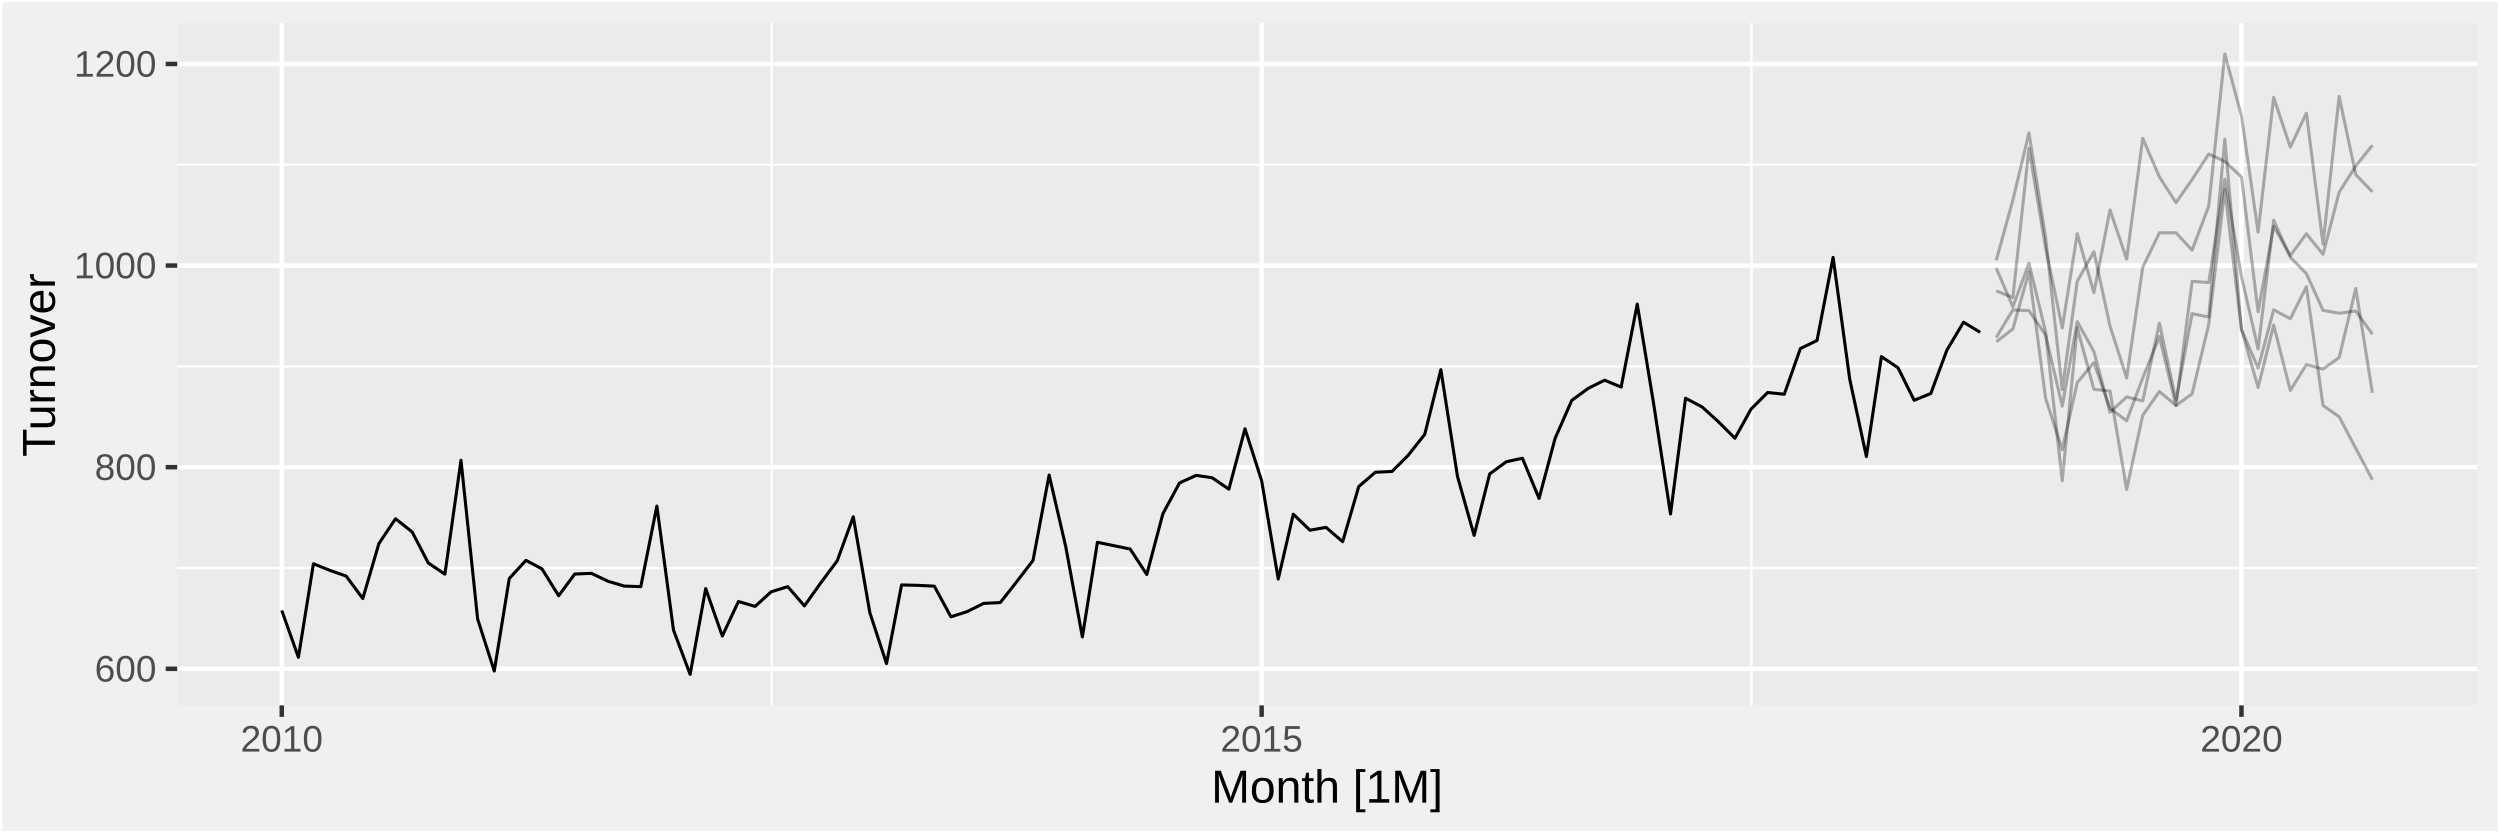
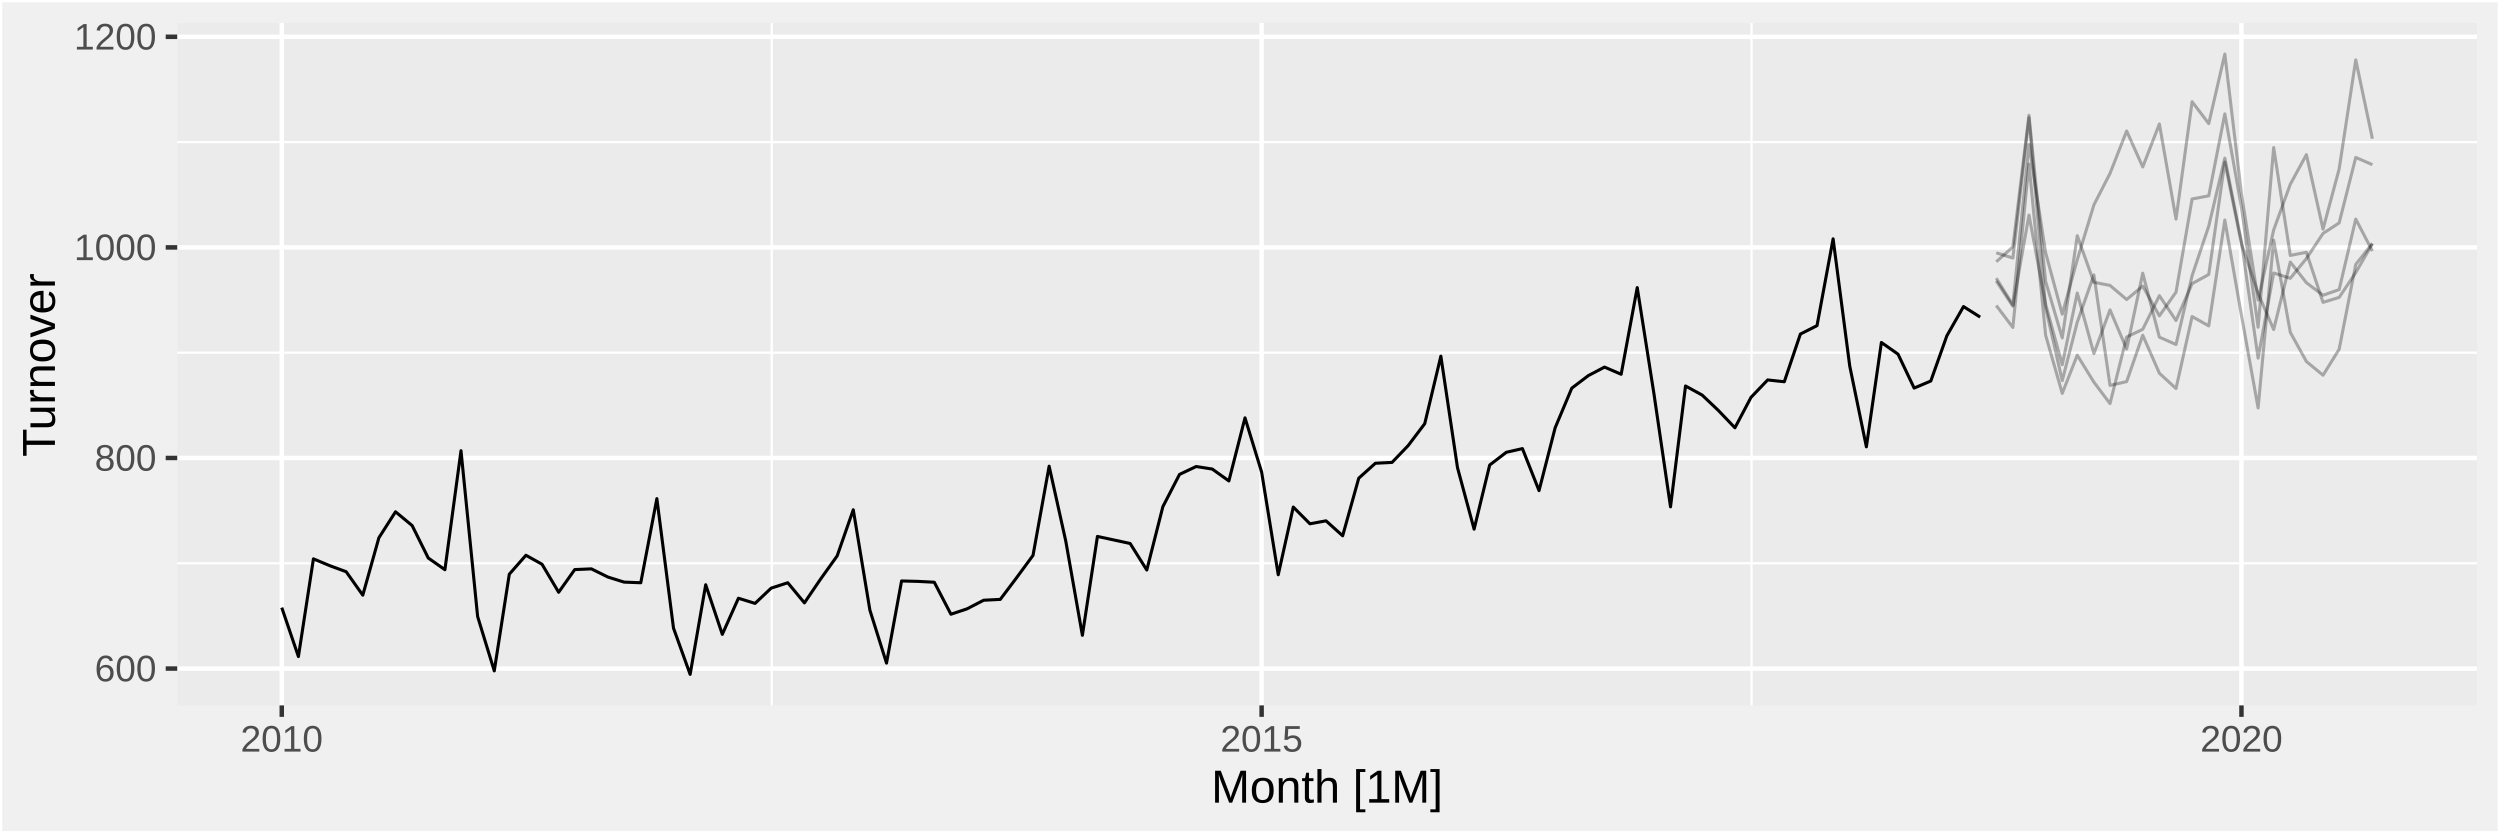
<svg xmlns="http://www.w3.org/2000/svg" viewBox="0 0 864.00 288.00">
  <defs>
    <style type="text/css">
    line, polyline, path, rect, circle {
      fill: none;
      stroke: #000000;
      stroke-linecap: round;
      stroke-linejoin: round;
      stroke-miterlimit: 10.00;
    }
  </style>
  </defs>
  <rect width="100%" height="100%" style="stroke: none; fill: none;" />
  <rect x="0.00" y="0.00" width="864.00" height="288.00" style="stroke-width: 1.55; stroke: #FFFFFF;" />
  <defs>
    <clipPath id="cpNjEuMjUxMXw4NTYuMDN8MjQzLjc3OHw3Ljk3MDEx">
      <rect x="61.25" y="7.97" width="794.78" height="235.81" />
    </clipPath>
  </defs>
  <rect x="61.25" y="7.97" width="794.78" height="235.81" style="stroke-width: 1.55; stroke: none; fill: #EBEBEB;" clip-path="url(#cpNjEuMjUxMXw4NTYuMDN8MjQzLjc3OHw3Ljk3MDEx)" />
-   <polyline points="61.25,196.30 856.03,196.30 " style="stroke-width: 0.78; stroke: #FFFFFF; stroke-linecap: butt;" clip-path="url(#cpNjEuMjUxMXw4NTYuMDN8MjQzLjc3OHw3Ljk3MDEx)" />
-   <polyline points="61.25,126.62 856.03,126.62 " style="stroke-width: 0.78; stroke: #FFFFFF; stroke-linecap: butt;" clip-path="url(#cpNjEuMjUxMXw4NTYuMDN8MjQzLjc3OHw3Ljk3MDEx)" />
-   <polyline points="61.25,56.94 856.03,56.94 " style="stroke-width: 0.78; stroke: #FFFFFF; stroke-linecap: butt;" clip-path="url(#cpNjEuMjUxMXw4NTYuMDN8MjQzLjc3OHw3Ljk3MDEx)" />
+   <polyline points="61.25,194.67 856.03,194.67 " style="stroke-width: 0.78; stroke: #FFFFFF; stroke-linecap: butt;" clip-path="url(#cpNjEuMjUxMXw4NTYuMDN8MjQzLjc3OHw3Ljk3MDEx)" />
+   <polyline points="61.25,121.89 856.03,121.89 " style="stroke-width: 0.78; stroke: #FFFFFF; stroke-linecap: butt;" clip-path="url(#cpNjEuMjUxMXw4NTYuMDN8MjQzLjc3OHw3Ljk3MDEx)" />
+   <polyline points="61.25,49.11 856.03,49.11 " style="stroke-width: 0.78; stroke: #FFFFFF; stroke-linecap: butt;" clip-path="url(#cpNjEuMjUxMXw4NTYuMDN8MjQzLjc3OHw3Ljk3MDEx)" />
  <polyline points="266.70,243.78 266.70,7.97 " style="stroke-width: 0.78; stroke: #FFFFFF; stroke-linecap: butt;" clip-path="url(#cpNjEuMjUxMXw4NTYuMDN8MjQzLjc3OHw3Ljk3MDEx)" />
  <polyline points="605.33,243.78 605.33,7.97 " style="stroke-width: 0.78; stroke: #FFFFFF; stroke-linecap: butt;" clip-path="url(#cpNjEuMjUxMXw4NTYuMDN8MjQzLjc3OHw3Ljk3MDEx)" />
-   <polyline points="61.25,231.14 856.03,231.14 " style="stroke-width: 1.55; stroke: #FFFFFF; stroke-linecap: butt;" clip-path="url(#cpNjEuMjUxMXw4NTYuMDN8MjQzLjc3OHw3Ljk3MDEx)" />
-   <polyline points="61.25,161.46 856.03,161.46 " style="stroke-width: 1.55; stroke: #FFFFFF; stroke-linecap: butt;" clip-path="url(#cpNjEuMjUxMXw4NTYuMDN8MjQzLjc3OHw3Ljk3MDEx)" />
-   <polyline points="61.25,91.78 856.03,91.78 " style="stroke-width: 1.55; stroke: #FFFFFF; stroke-linecap: butt;" clip-path="url(#cpNjEuMjUxMXw4NTYuMDN8MjQzLjc3OHw3Ljk3MDEx)" />
-   <polyline points="61.25,22.10 856.03,22.10 " style="stroke-width: 1.55; stroke: #FFFFFF; stroke-linecap: butt;" clip-path="url(#cpNjEuMjUxMXw4NTYuMDN8MjQzLjc3OHw3Ljk3MDEx)" />
+   <polyline points="61.25,231.06 856.03,231.06 " style="stroke-width: 1.55; stroke: #FFFFFF; stroke-linecap: butt;" clip-path="url(#cpNjEuMjUxMXw4NTYuMDN8MjQzLjc3OHw3Ljk3MDEx)" />
+   <polyline points="61.25,158.28 856.03,158.28 " style="stroke-width: 1.55; stroke: #FFFFFF; stroke-linecap: butt;" clip-path="url(#cpNjEuMjUxMXw4NTYuMDN8MjQzLjc3OHw3Ljk3MDEx)" />
+   <polyline points="61.25,85.50 856.03,85.50 " style="stroke-width: 1.55; stroke: #FFFFFF; stroke-linecap: butt;" clip-path="url(#cpNjEuMjUxMXw4NTYuMDN8MjQzLjc3OHw3Ljk3MDEx)" />
+   <polyline points="61.25,12.72 856.03,12.72 " style="stroke-width: 1.55; stroke: #FFFFFF; stroke-linecap: butt;" clip-path="url(#cpNjEuMjUxMXw4NTYuMDN8MjQzLjc3OHw3Ljk3MDEx)" />
  <polyline points="97.38,243.78 97.38,7.97 " style="stroke-width: 1.55; stroke: #FFFFFF; stroke-linecap: butt;" clip-path="url(#cpNjEuMjUxMXw4NTYuMDN8MjQzLjc3OHw3Ljk3MDEx)" />
  <polyline points="436.02,243.78 436.02,7.97 " style="stroke-width: 1.55; stroke: #FFFFFF; stroke-linecap: butt;" clip-path="url(#cpNjEuMjUxMXw4NTYuMDN8MjQzLjc3OHw3Ljk3MDEx)" />
  <polyline points="774.65,243.78 774.65,7.97 " style="stroke-width: 1.55; stroke: #FFFFFF; stroke-linecap: butt;" clip-path="url(#cpNjEuMjUxMXw4NTYuMDN8MjQzLjc3OHw3Ljk3MDEx)" />
-   <polyline points="97.38,210.97 103.13,227.17 108.32,194.84 114.07,197.14 119.63,199.09 125.38,206.86 130.94,187.87 136.69,179.27 142.44,183.83 148.01,194.56 153.76,198.43 159.32,159.06 165.07,213.93 170.82,231.91 176.01,199.93 181.76,193.66 187.32,196.62 193.07,205.88 198.63,198.39 204.38,198.15 210.13,200.87 215.70,202.54 221.45,202.75 227.01,174.91 232.76,217.76 238.51,233.06 243.89,203.41 249.63,219.82 255.20,207.87 260.95,209.58 266.51,204.53 272.26,202.75 278.01,209.40 283.57,201.56 289.32,193.86 294.89,178.60 300.63,211.81 306.38,229.33 311.58,202.16 317.33,202.30 322.89,202.57 328.64,213.17 334.20,211.39 339.95,208.53 345.70,208.25 351.26,201.18 357.01,193.69 362.58,164.18 368.32,188.92 374.07,220.13 379.27,187.42 385.02,188.60 390.58,189.75 396.33,198.53 401.89,177.56 407.64,166.90 413.39,164.29 418.95,165.12 424.70,169.06 430.27,148.19 436.02,166.13 441.76,200.10 446.96,177.70 452.71,183.24 458.27,182.26 464.02,187.21 469.58,168.15 475.33,163.21 481.08,162.93 486.64,157.39 492.39,150.11 497.96,127.77 503.71,164.67 509.45,185.02 514.83,163.80 520.58,159.58 526.15,158.36 531.89,172.26 537.46,151.46 543.21,138.36 548.96,134.18 554.52,131.40 560.27,133.77 565.83,105.09 571.58,140.07 577.33,177.63 582.52,137.63 588.27,140.66 593.84,145.72 599.59,151.46 605.15,141.40 610.90,135.65 616.65,136.24 622.21,120.46 627.96,117.67 633.52,88.96 639.27,131.05 645.02,157.77 650.21,123.24 655.96,127.11 661.53,138.33 667.28,136.00 672.84,121.01 678.59,111.36 684.34,114.85 " style="stroke-width: 1.07; stroke-linecap: butt;" clip-path="url(#cpNjEuMjUxMXw4NTYuMDN8MjQzLjc3OHw3Ljk3MDEx)" />
-   <polyline points="689.90,118.13 695.65,113.69 701.21,93.88 706.96,137.68 712.71,155.41 717.90,132.22 723.65,125.34 729.22,141.13 734.97,145.42 740.53,130.62 746.28,116.32 752.03,140.16 757.59,97.23 763.34,97.64 768.90,61.89 774.65,95.55 780.40,120.63 785.78,76.12 791.53,88.89 797.09,94.58 802.84,107.25 808.41,108.26 814.15,107.48 819.90,115.49 " style="stroke-width: 1.07; stroke: #000000; stroke-opacity: 0.30; stroke-linecap: butt;" clip-path="url(#cpNjEuMjUxMXw4NTYuMDN8MjQzLjc3OHw3Ljk3MDEx)" />
-   <polyline points="689.90,116.63 695.65,107.10 701.21,107.35 706.96,115.78 712.71,140.38 717.90,111.14 723.65,121.47 729.22,142.47 734.97,137.18 740.53,138.55 746.28,111.68 752.03,138.40 757.59,108.40 763.34,109.57 768.90,48.10 774.65,113.84 780.40,127.20 785.78,107.06 791.53,110.16 797.09,99.06 802.84,140.15 808.41,144.02 814.15,154.94 819.90,165.78 " style="stroke-width: 1.07; stroke: #000000; stroke-opacity: 0.30; stroke-linecap: butt;" clip-path="url(#cpNjEuMjUxMXw4NTYuMDN8MjQzLjc3OHw3Ljk3MDEx)" />
-   <polyline points="689.90,92.68 695.65,106.02 701.21,90.97 706.96,114.73 712.71,166.12 717.90,113.28 723.65,134.55 729.22,135.14 734.97,169.11 740.53,143.52 746.28,135.30 752.03,140.13 757.59,136.12 763.34,112.08 768.90,65.55 774.65,113.82 780.40,133.91 785.78,112.34 791.53,134.93 797.09,126.01 802.84,127.55 808.41,123.56 814.15,99.72 819.90,135.76 " style="stroke-width: 1.07; stroke: #000000; stroke-opacity: 0.30; stroke-linecap: butt;" clip-path="url(#cpNjEuMjUxMXw4NTYuMDN8MjQzLjc3OHw3Ljk3MDEx)" />
-   <polyline points="689.90,100.52 695.65,102.84 701.21,51.22 706.96,85.63 712.71,113.31 717.90,80.78 723.65,101.16 729.22,72.54 734.97,89.55 740.53,47.81 746.28,61.14 752.03,70.04 757.59,62.04 763.34,53.23 768.90,55.77 774.65,61.17 780.40,107.77 785.78,78.26 791.53,88.33 797.09,80.79 802.84,87.88 808.41,66.45 814.15,57.37 819.90,50.20 " style="stroke-width: 1.07; stroke: #000000; stroke-opacity: 0.30; stroke-linecap: butt;" clip-path="url(#cpNjEuMjUxMXw4NTYuMDN8MjQzLjc3OHw3Ljk3MDEx)" />
-   <polyline points="689.90,90.00 695.65,69.14 701.21,45.96 706.96,82.02 712.71,134.64 717.90,97.21 723.65,86.99 729.22,112.68 734.97,130.61 740.53,92.37 746.28,80.46 752.03,80.44 757.59,86.46 763.34,71.24 768.90,18.69 774.65,40.02 780.40,80.19 785.78,33.67 791.53,50.85 797.09,39.11 802.84,84.34 808.41,33.36 814.15,60.36 819.90,66.31 " style="stroke-width: 1.07; stroke: #000000; stroke-opacity: 0.30; stroke-linecap: butt;" clip-path="url(#cpNjEuMjUxMXw4NTYuMDN8MjQzLjc3OHw3Ljk3MDEx)" />
+   <polyline points="97.38,209.99 103.13,226.91 108.32,193.14 114.07,195.54 119.63,197.58 125.38,205.69 130.94,185.86 136.69,176.87 142.44,181.64 148.01,192.85 153.76,196.89 159.32,155.77 165.07,213.08 170.82,231.86 176.01,198.45 181.76,191.90 187.32,195.00 193.07,204.68 198.63,196.85 204.38,196.60 210.13,199.44 215.70,201.18 221.45,201.40 227.01,172.33 232.76,217.08 238.51,233.06 243.89,202.09 249.63,219.23 255.20,206.75 260.95,208.53 266.51,203.26 272.26,201.40 278.01,208.35 283.57,200.16 289.32,192.12 294.89,176.18 300.63,210.86 306.38,229.17 311.58,200.78 317.33,200.93 322.89,201.22 328.64,212.28 334.20,210.42 339.95,207.44 345.70,207.15 351.26,199.76 357.01,191.94 362.58,161.12 368.32,186.95 374.07,219.56 379.27,185.39 385.02,186.63 390.58,187.83 396.33,197.00 401.89,175.09 407.64,163.96 413.39,161.23 418.95,162.10 424.70,166.21 430.27,144.41 436.02,163.16 441.76,198.63 446.96,175.24 452.71,181.02 458.27,180.00 464.02,185.17 469.58,165.27 475.33,160.10 481.08,159.81 486.64,154.02 492.39,146.42 497.96,123.09 503.71,161.63 509.45,182.88 514.83,160.72 520.58,156.31 526.15,155.04 531.89,169.56 537.46,147.84 543.21,134.15 548.96,129.79 554.52,126.87 560.27,129.35 565.83,99.40 571.58,135.94 577.33,175.16 582.52,133.39 588.27,136.55 593.84,141.83 599.59,147.84 605.15,137.32 610.90,131.31 616.65,131.93 622.21,115.45 627.96,112.54 633.52,82.55 639.27,126.51 645.02,154.42 650.21,118.36 655.96,122.40 661.53,134.12 667.28,131.68 672.84,116.03 678.59,105.95 684.34,109.59 " style="stroke-width: 1.07; stroke-linecap: butt;" clip-path="url(#cpNjEuMjUxMXw4NTYuMDN8MjQzLjc3OHw3Ljk3MDEx)" />
+   <polyline points="689.90,105.58 695.65,113.17 701.21,56.69 706.96,115.82 712.71,135.94 717.90,122.76 723.65,132.07 729.22,139.48 734.97,116.47 740.53,113.81 746.28,102.19 752.03,110.77 757.59,98.03 763.34,94.86 768.90,56.01 774.65,84.30 780.40,101.39 785.78,113.89 791.53,90.56 797.09,97.71 802.84,102.04 808.41,100.09 814.15,75.72 819.90,86.76 " style="stroke-width: 1.07; stroke: #000000; stroke-opacity: 0.30; stroke-linecap: butt;" clip-path="url(#cpNjEuMjUxMXw4NTYuMDN8MjQzLjc3OHw3Ljk3MDEx)" />
+   <polyline points="689.90,97.11 695.65,105.83 701.21,74.32 706.96,105.13 712.71,126.05 717.90,101.28 723.65,122.20 729.22,107.09 734.97,120.64 740.53,94.42 746.28,116.52 752.03,119.06 757.59,95.26 763.34,78.16 768.90,54.66 774.65,83.60 780.40,123.77 785.78,94.35 791.53,96.18 797.09,89.34 802.84,80.68 808.41,77.04 814.15,54.41 819.90,56.92 " style="stroke-width: 1.07; stroke: #000000; stroke-opacity: 0.30; stroke-linecap: butt;" clip-path="url(#cpNjEuMjUxMXw4NTYuMDN8MjQzLjc3OHw3Ljk3MDEx)" />
+   <polyline points="689.90,90.47 695.65,85.32 701.21,39.84 706.96,97.25 712.71,116.79 717.90,81.46 723.65,97.57 729.22,98.64 734.97,103.52 740.53,98.87 746.28,109.16 752.03,100.96 757.59,68.77 763.34,67.68 768.90,39.36 774.65,71.72 780.40,113.08 785.78,51.00 791.53,88.28 797.09,87.19 802.84,104.50 808.41,102.78 814.15,94.20 819.90,84.26 " style="stroke-width: 1.07; stroke: #000000; stroke-opacity: 0.30; stroke-linecap: butt;" clip-path="url(#cpNjEuMjUxMXw4NTYuMDN8MjQzLjc3OHw3Ljk3MDEx)" />
+   <polyline points="689.90,87.37 695.65,89.17 701.21,40.67 706.96,106.30 712.71,131.55 717.90,111.36 723.65,95.01 729.22,133.20 734.97,131.88 740.53,115.86 746.28,128.98 752.03,134.28 757.59,109.39 763.34,112.63 768.90,76.06 774.65,109.01 780.40,140.98 785.78,83.02 791.53,114.86 797.09,124.94 802.84,129.68 808.41,120.71 814.15,91.39 819.90,84.12 " style="stroke-width: 1.07; stroke: #000000; stroke-opacity: 0.30; stroke-linecap: butt;" clip-path="url(#cpNjEuMjUxMXw4NTYuMDN8MjQzLjc3OHw3Ljk3MDEx)" />
+   <polyline points="689.90,96.14 695.65,105.38 701.21,49.99 706.96,87.30 712.71,108.58 717.90,89.77 723.65,70.81 729.22,59.93 734.97,45.27 740.53,57.70 746.28,42.84 752.03,75.72 757.59,35.16 763.34,42.71 768.90,18.69 774.65,66.99 780.40,103.70 785.78,79.47 791.53,63.68 797.09,53.45 802.84,79.19 808.41,58.41 814.15,20.70 819.90,47.95 " style="stroke-width: 1.07; stroke: #000000; stroke-opacity: 0.30; stroke-linecap: butt;" clip-path="url(#cpNjEuMjUxMXw4NTYuMDN8MjQzLjc3OHw3Ljk3MDEx)" />
  <defs>
    <clipPath id="cpMHw4NjR8Mjg4fDA=">
      <rect x="0.00" y="0.00" width="864.00" height="288.00" />
    </clipPath>
  </defs>
  <g clip-path="url(#cpMHw4NjR8Mjg4fDA=)">
-     <text x="32.72" y="235.55" style="font-size: 12.80px; fill: #4D4D4D; font-family: Arimo;" textLength="21.36px" lengthAdjust="spacingAndGlyphs">600</text>
+     <text x="32.72" y="235.46" style="font-size: 12.80px; fill: #4D4D4D; font-family: Arimo;" textLength="21.36px" lengthAdjust="spacingAndGlyphs">600</text>
  </g>
  <g clip-path="url(#cpMHw4NjR8Mjg4fDA=)">
-     <text x="32.72" y="165.87" style="font-size: 12.80px; fill: #4D4D4D; font-family: Arimo;" textLength="21.36px" lengthAdjust="spacingAndGlyphs">800</text>
+     <text x="32.72" y="162.68" style="font-size: 12.80px; fill: #4D4D4D; font-family: Arimo;" textLength="21.36px" lengthAdjust="spacingAndGlyphs">800</text>
  </g>
  <g clip-path="url(#cpMHw4NjR8Mjg4fDA=)">
-     <text x="25.60" y="96.19" style="font-size: 12.80px; fill: #4D4D4D; font-family: Arimo;" textLength="28.48px" lengthAdjust="spacingAndGlyphs">1000</text>
+     <text x="25.60" y="89.90" style="font-size: 12.80px; fill: #4D4D4D; font-family: Arimo;" textLength="28.48px" lengthAdjust="spacingAndGlyphs">1000</text>
  </g>
  <g clip-path="url(#cpMHw4NjR8Mjg4fDA=)">
-     <text x="25.60" y="26.51" style="font-size: 12.80px; fill: #4D4D4D; font-family: Arimo;" textLength="28.48px" lengthAdjust="spacingAndGlyphs">1200</text>
+     <text x="25.60" y="17.12" style="font-size: 12.80px; fill: #4D4D4D; font-family: Arimo;" textLength="28.48px" lengthAdjust="spacingAndGlyphs">1200</text>
  </g>
-   <polyline points="57.27,231.14 61.25,231.14 " style="stroke-width: 1.55; stroke: #333333; stroke-linecap: butt;" clip-path="url(#cpMHw4NjR8Mjg4fDA=)" />
-   <polyline points="57.27,161.46 61.25,161.46 " style="stroke-width: 1.55; stroke: #333333; stroke-linecap: butt;" clip-path="url(#cpMHw4NjR8Mjg4fDA=)" />
-   <polyline points="57.27,91.78 61.25,91.78 " style="stroke-width: 1.55; stroke: #333333; stroke-linecap: butt;" clip-path="url(#cpMHw4NjR8Mjg4fDA=)" />
-   <polyline points="57.27,22.10 61.25,22.10 " style="stroke-width: 1.55; stroke: #333333; stroke-linecap: butt;" clip-path="url(#cpMHw4NjR8Mjg4fDA=)" />
+   <polyline points="57.27,231.06 61.25,231.06 " style="stroke-width: 1.55; stroke: #333333; stroke-linecap: butt;" clip-path="url(#cpMHw4NjR8Mjg4fDA=)" />
+   <polyline points="57.27,158.28 61.25,158.28 " style="stroke-width: 1.55; stroke: #333333; stroke-linecap: butt;" clip-path="url(#cpMHw4NjR8Mjg4fDA=)" />
+   <polyline points="57.27,85.50 61.25,85.50 " style="stroke-width: 1.55; stroke: #333333; stroke-linecap: butt;" clip-path="url(#cpMHw4NjR8Mjg4fDA=)" />
+   <polyline points="57.27,12.72 61.25,12.72 " style="stroke-width: 1.55; stroke: #333333; stroke-linecap: butt;" clip-path="url(#cpMHw4NjR8Mjg4fDA=)" />
  <polyline points="97.38,247.76 97.38,243.78 " style="stroke-width: 1.55; stroke: #333333; stroke-linecap: butt;" clip-path="url(#cpMHw4NjR8Mjg4fDA=)" />
  <polyline points="436.02,247.76 436.02,243.78 " style="stroke-width: 1.55; stroke: #333333; stroke-linecap: butt;" clip-path="url(#cpMHw4NjR8Mjg4fDA=)" />
  <polyline points="774.65,247.76 774.65,243.78 " style="stroke-width: 1.55; stroke: #333333; stroke-linecap: butt;" clip-path="url(#cpMHw4NjR8Mjg4fDA=)" />
  <g clip-path="url(#cpMHw4NjR8Mjg4fDA=)">
    <text x="83.14" y="259.76" style="font-size: 12.80px; fill: #4D4D4D; font-family: Arimo;" textLength="28.48px" lengthAdjust="spacingAndGlyphs">2010</text>
  </g>
  <g clip-path="url(#cpMHw4NjR8Mjg4fDA=)">
    <text x="421.78" y="259.76" style="font-size: 12.80px; fill: #4D4D4D; font-family: Arimo;" textLength="28.48px" lengthAdjust="spacingAndGlyphs">2015</text>
  </g>
  <g clip-path="url(#cpMHw4NjR8Mjg4fDA=)">
    <text x="760.42" y="259.76" style="font-size: 12.80px; fill: #4D4D4D; font-family: Arimo;" textLength="28.48px" lengthAdjust="spacingAndGlyphs">2020</text>
  </g>
  <g clip-path="url(#cpMHw4NjR8Mjg4fDA=)">
    <text x="418.62" y="277.39" style="font-size: 16.00px; font-family: Arimo;" textLength="80.03px" lengthAdjust="spacingAndGlyphs">Month [1M]</text>
  </g>
  <g clip-path="url(#cpMHw4NjR8Mjg4fDA=)">
    <text transform="translate(18.98,157.89) rotate(-90)" style="font-size: 16.00px; font-family: Arimo;" textLength="64.02px" lengthAdjust="spacingAndGlyphs">Turnover</text>
  </g>
</svg>
